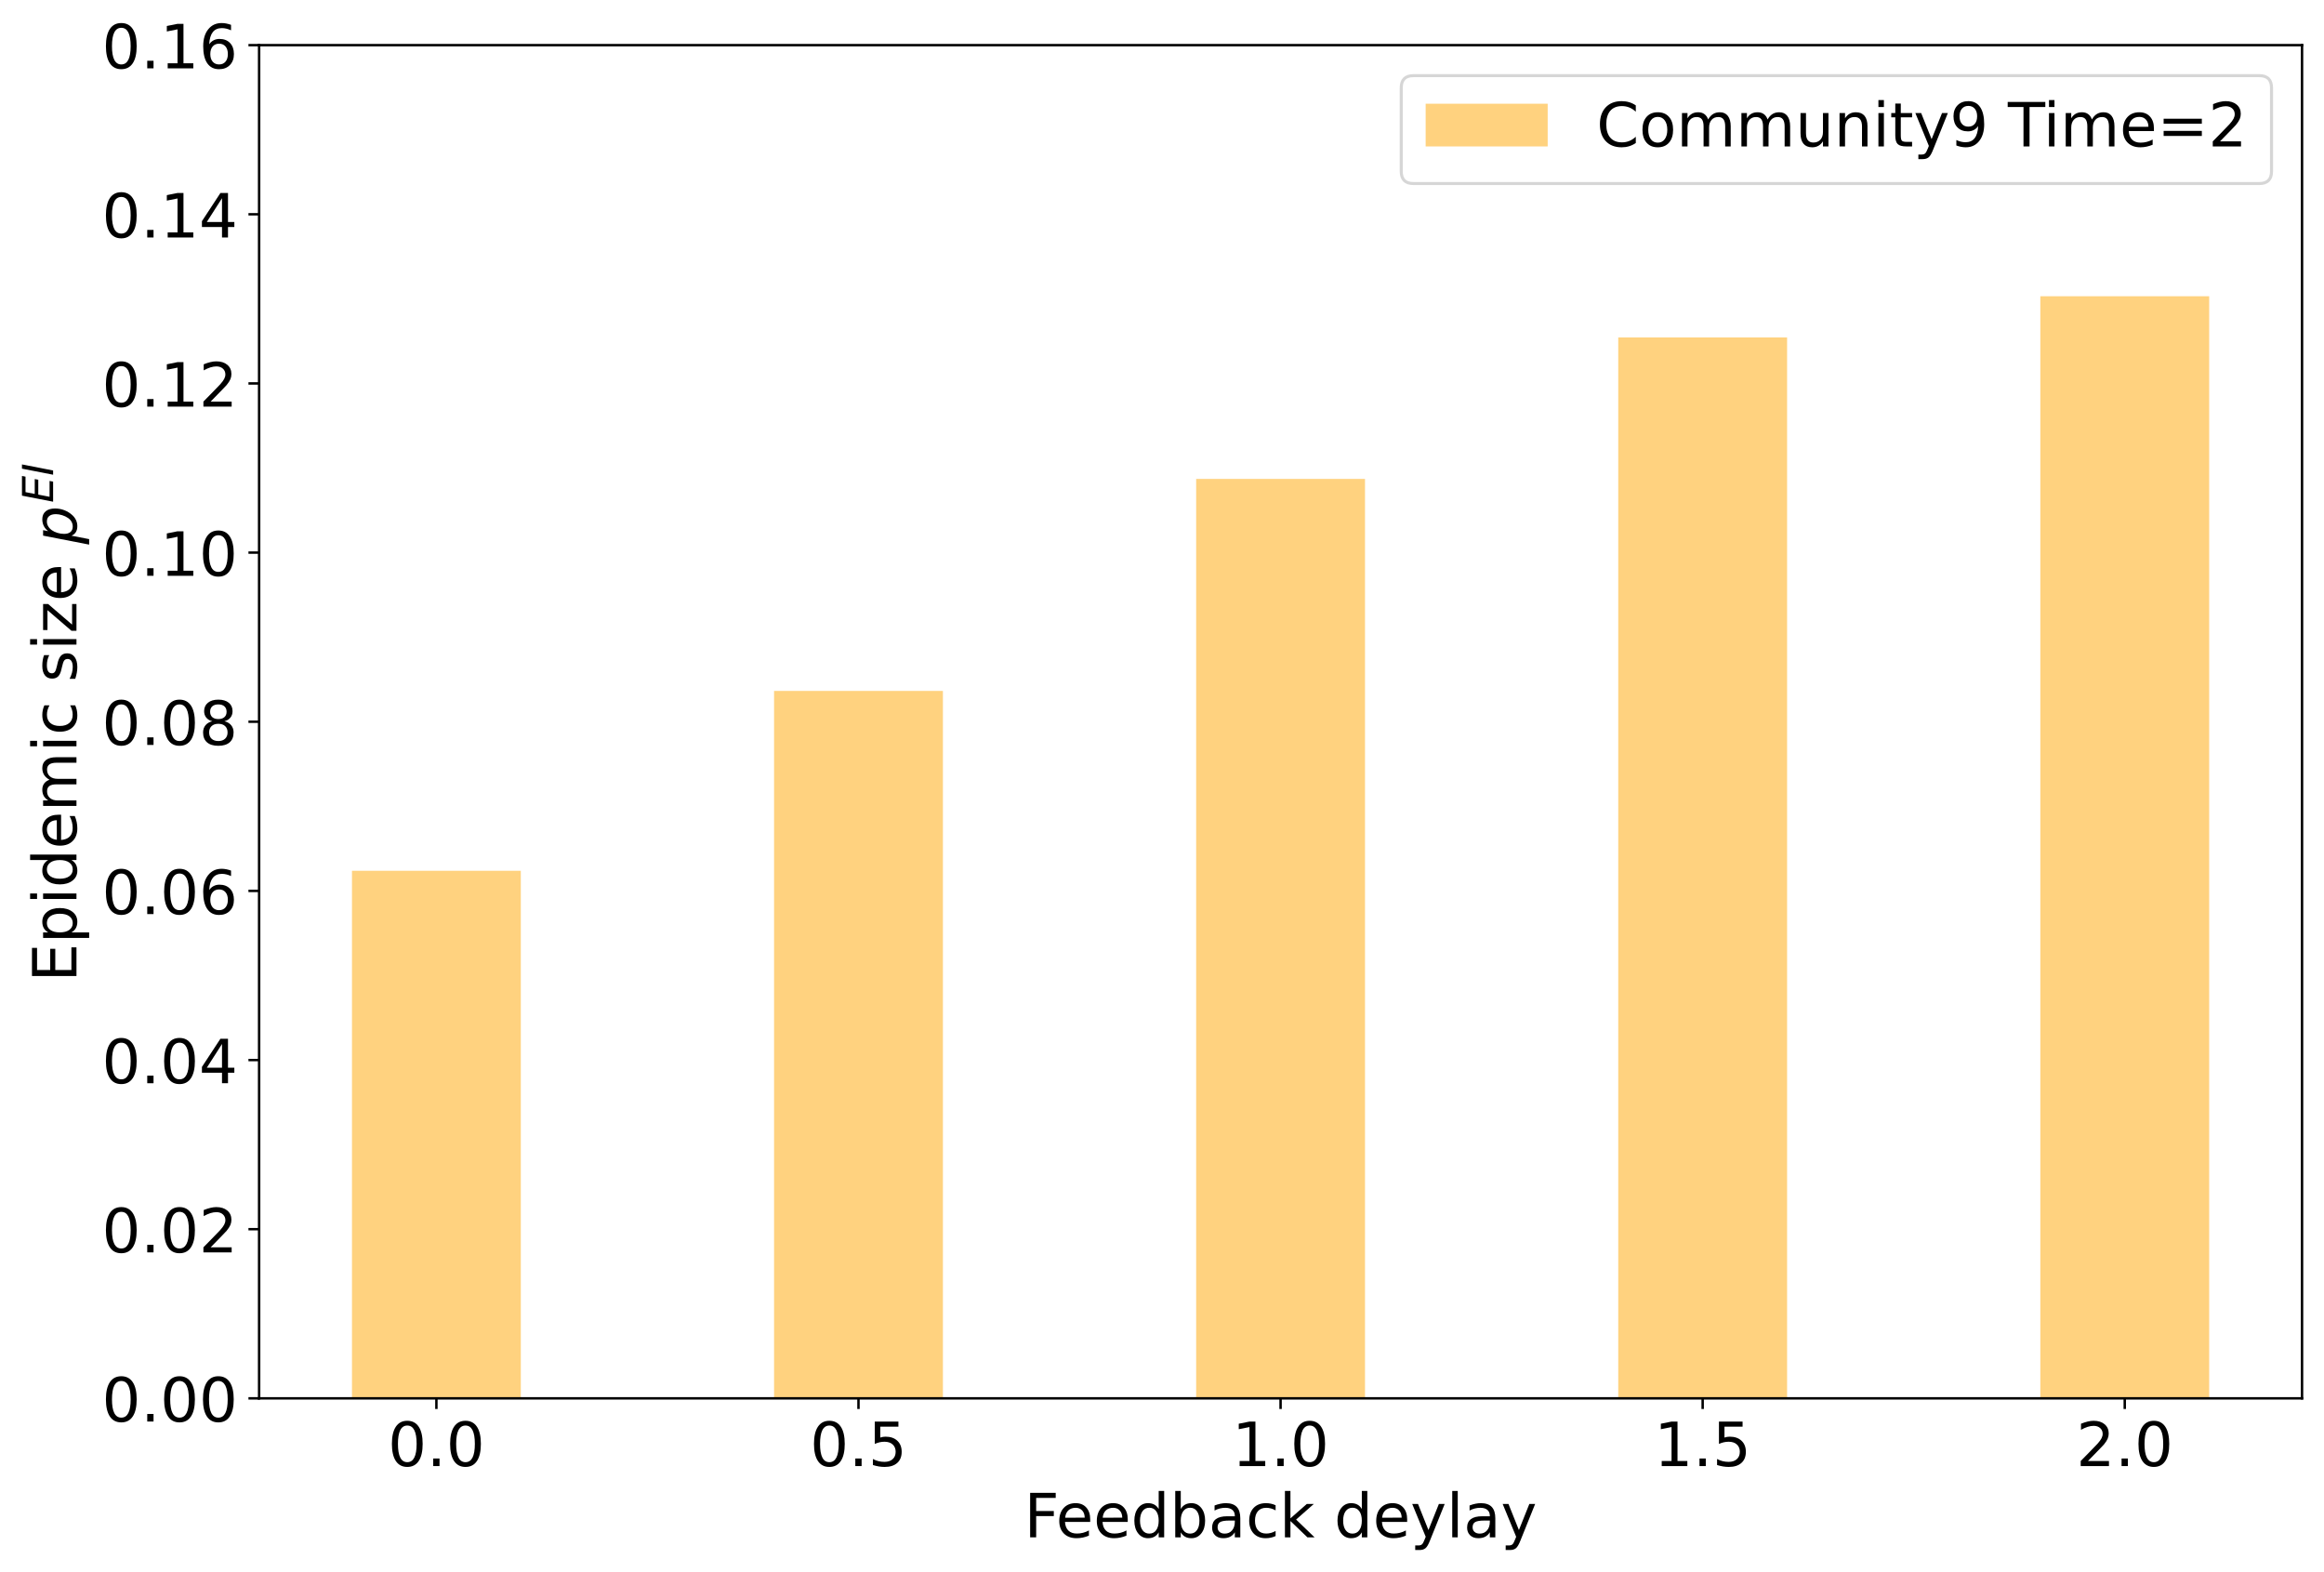
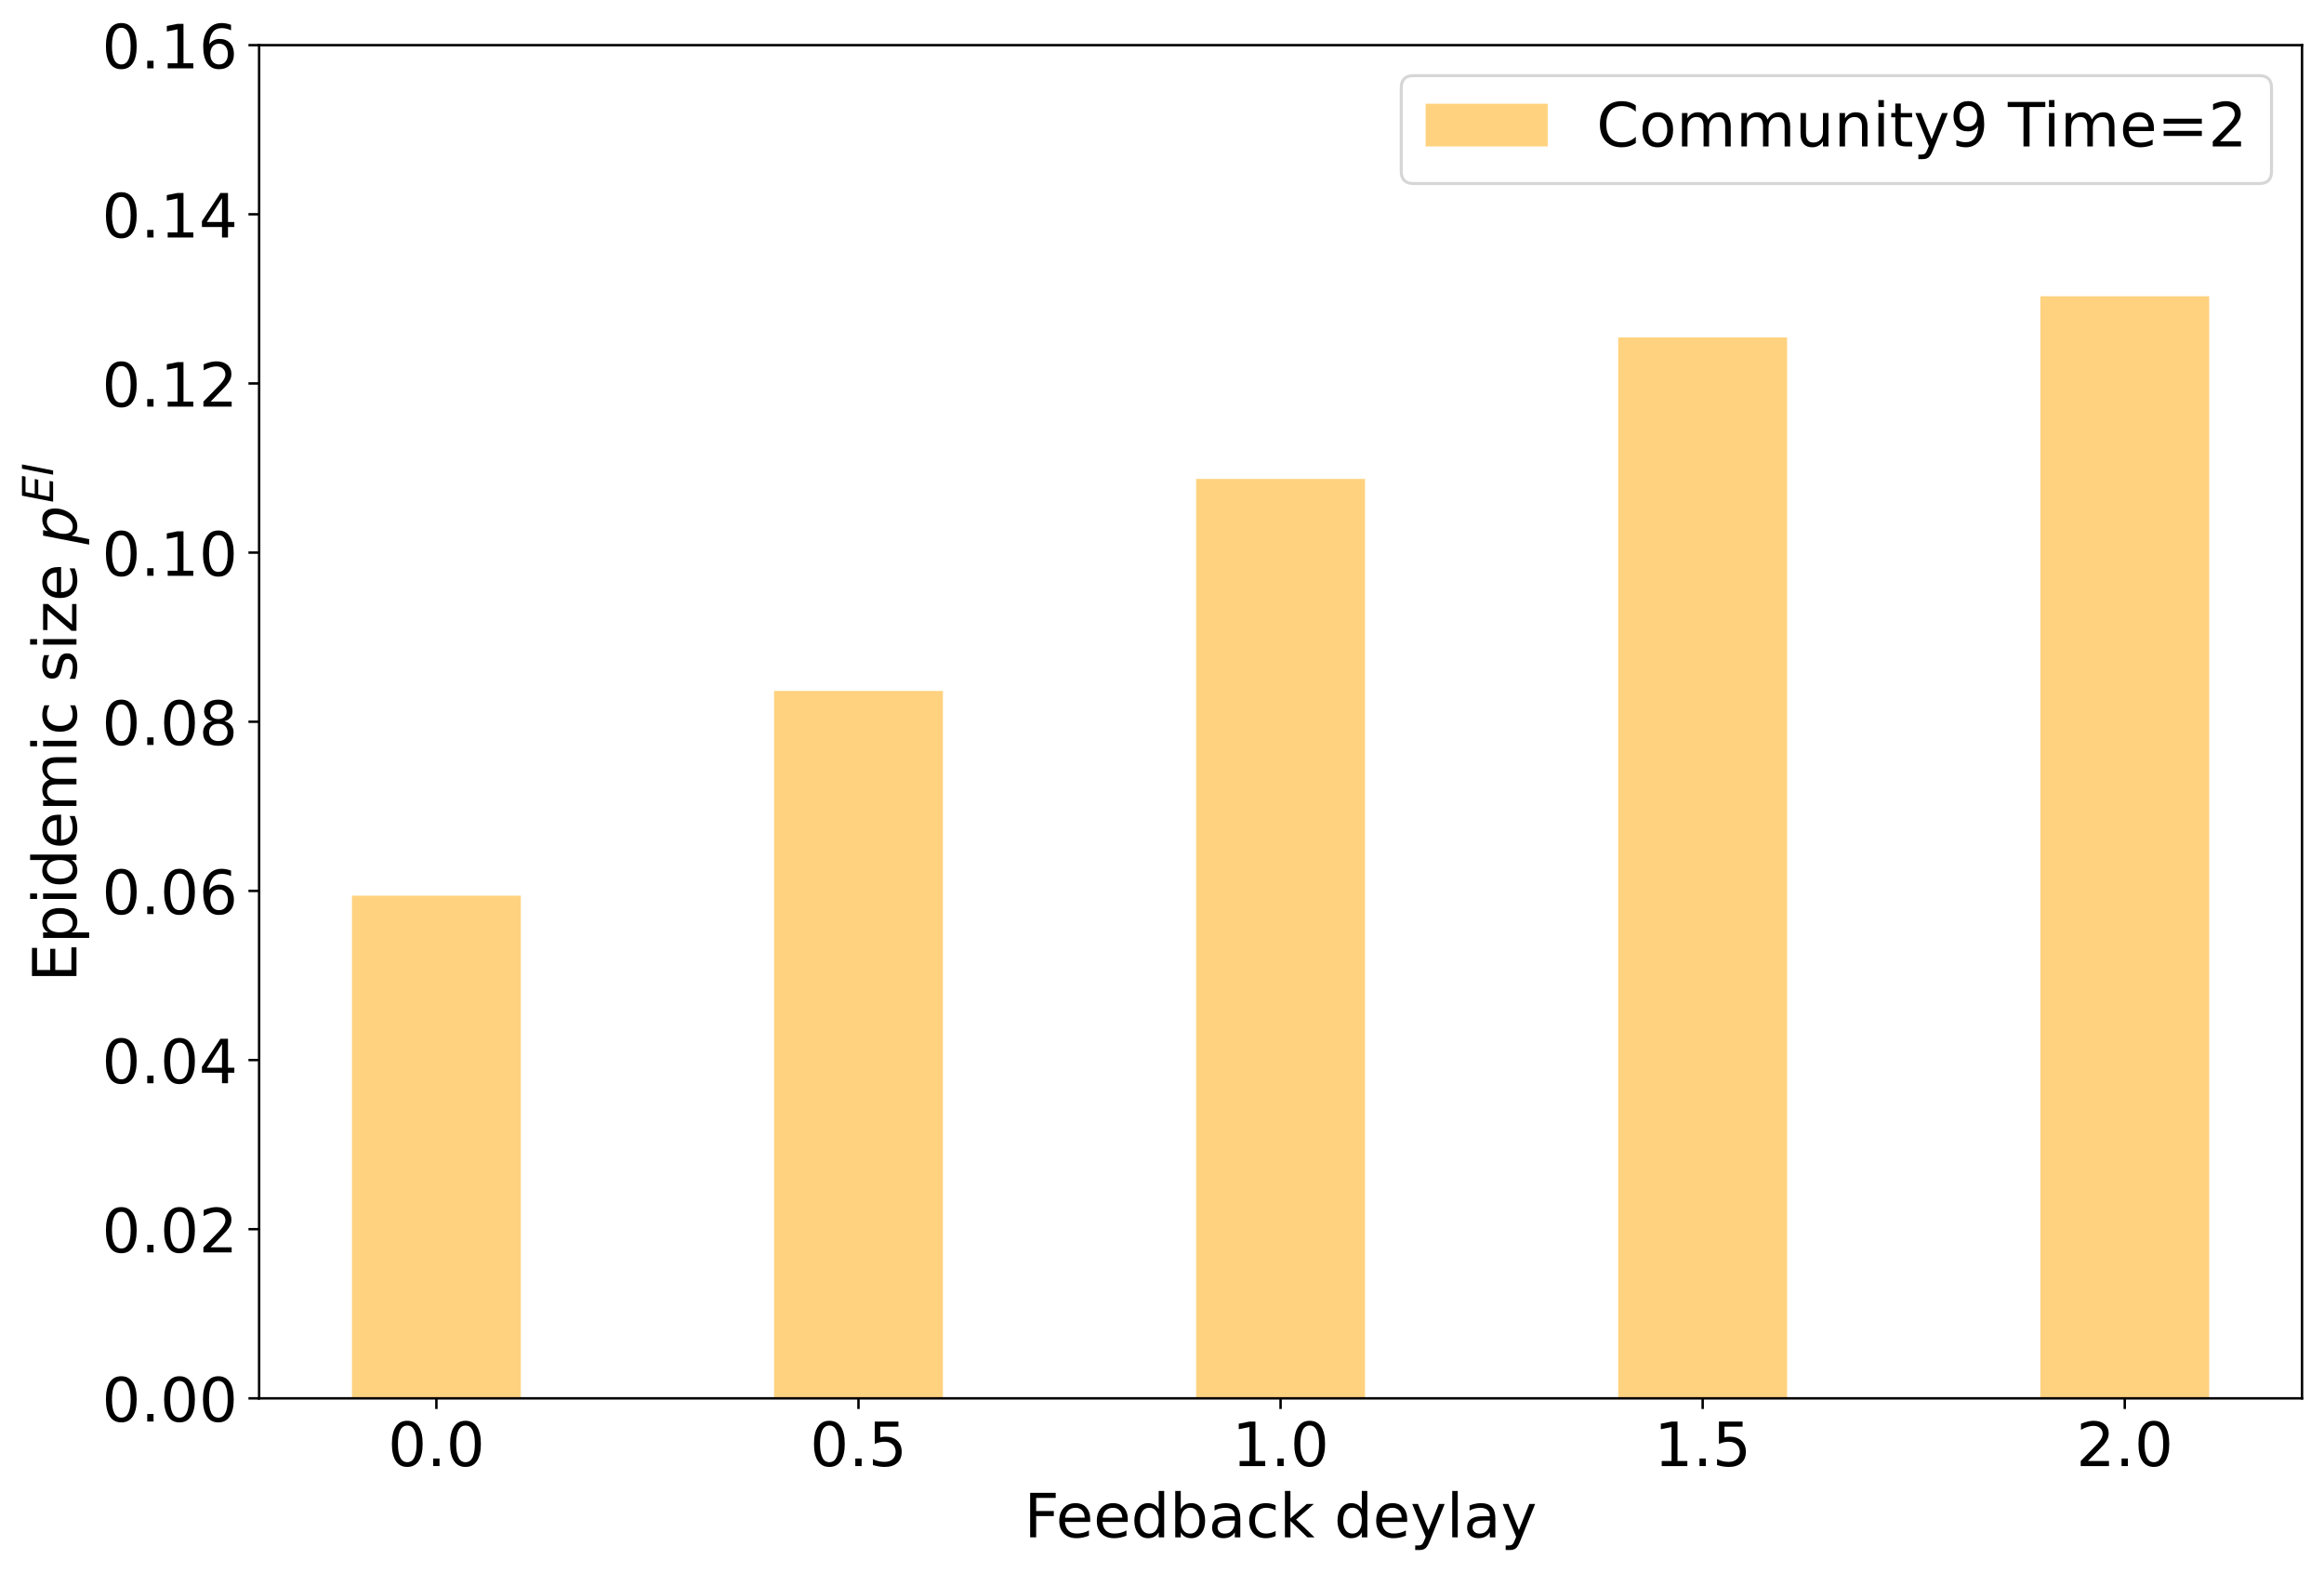
<svg xmlns="http://www.w3.org/2000/svg" xmlns:xlink="http://www.w3.org/1999/xlink" width="761.731pt" height="515.231pt" viewBox="0 0 761.731 515.231" version="1.1">
  <defs>
    <style type="text/css">*{stroke-linejoin: round; stroke-linecap: butt}</style>
  </defs>
  <g id="figure_1">
    <g id="patch_1">
      <path d="M 0 515.231  L 761.731 515.231  L 761.731 0  L 0 0  z " style="fill: #ffffff" />
    </g>
    <g id="axes_1">
      <g id="patch_2">
        <path d="M 84.931 458.318  L 754.531 458.318  L 754.531 14.798  L 84.931 14.798  z " style="fill: #ffffff" />
      </g>
      <g id="patch_3">
-         <path d="M 115.368 458.318  L 170.706 458.318  L 170.706 285.406  L 115.368 285.406  z " clip-path="url(#p87da599be5)" style="fill: #ffa500; opacity: 0.5" />
+         <path d="M 115.368 458.318  L 170.706 458.318  L 170.706 293.565  L 115.368 293.565  z " clip-path="url(#p4a10b57717)" style="fill: #ffa500; opacity: 0.5" />
      </g>
      <g id="patch_4">
-         <path d="M 253.715 458.318  L 309.054 458.318  L 309.054 226.454  L 253.715 226.454  z " clip-path="url(#p87da599be5)" style="fill: #ffa500; opacity: 0.5" />
+         <path d="M 253.715 458.318  L 309.054 458.318  L 309.054 226.454  L 253.715 226.454  z " clip-path="url(#p4a10b57717)" style="fill: #ffa500; opacity: 0.5" />
      </g>
      <g id="patch_5">
-         <path d="M 392.062 458.318  L 447.401 458.318  L 447.401 156.965  L 392.062 156.965  z " clip-path="url(#p87da599be5)" style="fill: #ffa500; opacity: 0.5" />
+         <path d="M 392.062 458.318  L 447.401 458.318  L 447.401 156.965  L 392.062 156.965  z " clip-path="url(#p4a10b57717)" style="fill: #ffa500; opacity: 0.5" />
      </g>
      <g id="patch_6">
-         <path d="M 530.409 458.318  L 585.748 458.318  L 585.748 110.603  L 530.409 110.603  z " clip-path="url(#p87da599be5)" style="fill: #ffa500; opacity: 0.5" />
+         <path d="M 530.409 458.318  L 585.748 458.318  L 585.748 110.603  L 530.409 110.603  z " clip-path="url(#p4a10b57717)" style="fill: #ffa500; opacity: 0.5" />
      </g>
      <g id="patch_7">
-         <path d="M 668.756 458.318  L 724.095 458.318  L 724.095 97.094  L 668.756 97.094  z " clip-path="url(#p87da599be5)" style="fill: #ffa500; opacity: 0.5" />
+         <path d="M 668.756 458.318  L 724.095 458.318  L 724.095 97.094  L 668.756 97.094  z " clip-path="url(#p4a10b57717)" style="fill: #ffa500; opacity: 0.5" />
      </g>
      <g id="matplotlib.axis_1">
        <g id="xtick_1">
          <g id="line2d_1">
            <defs>
-               <path id="m7faba4e211" d="M 0 0  L 0 3.5  " style="stroke: #000000; stroke-width: 0.8" />
-             </defs>
-             <g>
-               <use xlink:href="#m7faba4e211" x="143.037" y="458.318" style="stroke: #000000; stroke-width: 0.8" />
+               <path id="md5c09c2d0a" d="M 0 0  L 0 3.5  " style="stroke: #000000; stroke-width: 0.8" />
+             </defs>
+             <g>
+               <use xlink:href="#md5c09c2d0a" x="143.037" y="458.318" style="stroke: #000000; stroke-width: 0.8" />
            </g>
          </g>
          <g id="text_1">
            <g transform="translate(127.1339 480.5153) scale(0.2 -0.2)">
              <defs>
                <path id="DejaVuSans-30" d="M 2034 4250  Q 1547 4250 1301 3770  Q 1056 3291 1056 2328  Q 1056 1369 1301 889  Q 1547 409 2034 409  Q 2525 409 2770 889  Q 3016 1369 3016 2328  Q 3016 3291 2770 3770  Q 2525 4250 2034 4250  z M 2034 4750  Q 2819 4750 3233 4129  Q 3647 3509 3647 2328  Q 3647 1150 3233 529  Q 2819 -91 2034 -91  Q 1250 -91 836 529  Q 422 1150 422 2328  Q 422 3509 836 4129  Q 1250 4750 2034 4750  z " transform="scale(0.015625)" />
                <path id="DejaVuSans-2e" d="M 684 794  L 1344 794  L 1344 0  L 684 0  L 684 794  z " transform="scale(0.015625)" />
              </defs>
              <use xlink:href="#DejaVuSans-30" />
              <use xlink:href="#DejaVuSans-2e" transform="translate(63.62305 0)" />
              <use xlink:href="#DejaVuSans-30" transform="translate(95.41016 0)" />
            </g>
          </g>
        </g>
        <g id="xtick_2">
          <g id="line2d_2">
            <g>
-               <use xlink:href="#m7faba4e211" x="281.384" y="458.318" style="stroke: #000000; stroke-width: 0.8" />
+               <use xlink:href="#md5c09c2d0a" x="281.384" y="458.318" style="stroke: #000000; stroke-width: 0.8" />
            </g>
          </g>
          <g id="text_2">
            <g transform="translate(265.481 480.5153) scale(0.2 -0.2)">
              <defs>
                <path id="DejaVuSans-35" d="M 691 4666  L 3169 4666  L 3169 4134  L 1269 4134  L 1269 2991  Q 1406 3038 1543 3061  Q 1681 3084 1819 3084  Q 2600 3084 3056 2656  Q 3513 2228 3513 1497  Q 3513 744 3044 326  Q 2575 -91 1722 -91  Q 1428 -91 1123 -41  Q 819 9 494 109  L 494 744  Q 775 591 1075 516  Q 1375 441 1709 441  Q 2250 441 2565 725  Q 2881 1009 2881 1497  Q 2881 1984 2565 2268  Q 2250 2553 1709 2553  Q 1456 2553 1204 2497  Q 953 2441 691 2322  L 691 4666  z " transform="scale(0.015625)" />
              </defs>
              <use xlink:href="#DejaVuSans-30" />
              <use xlink:href="#DejaVuSans-2e" transform="translate(63.62305 0)" />
              <use xlink:href="#DejaVuSans-35" transform="translate(95.41016 0)" />
            </g>
          </g>
        </g>
        <g id="xtick_3">
          <g id="line2d_3">
            <g>
-               <use xlink:href="#m7faba4e211" x="419.731" y="458.318" style="stroke: #000000; stroke-width: 0.8" />
+               <use xlink:href="#md5c09c2d0a" x="419.731" y="458.318" style="stroke: #000000; stroke-width: 0.8" />
            </g>
          </g>
          <g id="text_3">
            <g transform="translate(403.8281 480.5153) scale(0.2 -0.2)">
              <defs>
                <path id="DejaVuSans-31" d="M 794 531  L 1825 531  L 1825 4091  L 703 3866  L 703 4441  L 1819 4666  L 2450 4666  L 2450 531  L 3481 531  L 3481 0  L 794 0  L 794 531  z " transform="scale(0.015625)" />
              </defs>
              <use xlink:href="#DejaVuSans-31" />
              <use xlink:href="#DejaVuSans-2e" transform="translate(63.62305 0)" />
              <use xlink:href="#DejaVuSans-30" transform="translate(95.41016 0)" />
            </g>
          </g>
        </g>
        <g id="xtick_4">
          <g id="line2d_4">
            <g>
-               <use xlink:href="#m7faba4e211" x="558.078" y="458.318" style="stroke: #000000; stroke-width: 0.8" />
+               <use xlink:href="#md5c09c2d0a" x="558.078" y="458.318" style="stroke: #000000; stroke-width: 0.8" />
            </g>
          </g>
          <g id="text_4">
            <g transform="translate(542.1752 480.5153) scale(0.2 -0.2)">
              <use xlink:href="#DejaVuSans-31" />
              <use xlink:href="#DejaVuSans-2e" transform="translate(63.62305 0)" />
              <use xlink:href="#DejaVuSans-35" transform="translate(95.41016 0)" />
            </g>
          </g>
        </g>
        <g id="xtick_5">
          <g id="line2d_5">
            <g>
-               <use xlink:href="#m7faba4e211" x="696.425" y="458.318" style="stroke: #000000; stroke-width: 0.8" />
+               <use xlink:href="#md5c09c2d0a" x="696.425" y="458.318" style="stroke: #000000; stroke-width: 0.8" />
            </g>
          </g>
          <g id="text_5">
            <g transform="translate(680.5223 480.5153) scale(0.2 -0.2)">
              <defs>
                <path id="DejaVuSans-32" d="M 1228 531  L 3431 531  L 3431 0  L 469 0  L 469 531  Q 828 903 1448 1529  Q 2069 2156 2228 2338  Q 2531 2678 2651 2914  Q 2772 3150 2772 3378  Q 2772 3750 2511 3984  Q 2250 4219 1831 4219  Q 1534 4219 1204 4116  Q 875 4013 500 3803  L 500 4441  Q 881 4594 1212 4672  Q 1544 4750 1819 4750  Q 2544 4750 2975 4387  Q 3406 4025 3406 3419  Q 3406 3131 3298 2873  Q 3191 2616 2906 2266  Q 2828 2175 2409 1742  Q 1991 1309 1228 531  z " transform="scale(0.015625)" />
              </defs>
              <use xlink:href="#DejaVuSans-32" />
              <use xlink:href="#DejaVuSans-2e" transform="translate(63.62305 0)" />
              <use xlink:href="#DejaVuSans-30" transform="translate(95.41016 0)" />
            </g>
          </g>
        </g>
        <g id="text_6">
          <g transform="translate(335.6859 503.8716) scale(0.2 -0.2)">
            <defs>
              <path id="DejaVuSans-46" d="M 628 4666  L 3309 4666  L 3309 4134  L 1259 4134  L 1259 2759  L 3109 2759  L 3109 2228  L 1259 2228  L 1259 0  L 628 0  L 628 4666  z " transform="scale(0.015625)" />
              <path id="DejaVuSans-65" d="M 3597 1894  L 3597 1613  L 953 1613  Q 991 1019 1311 708  Q 1631 397 2203 397  Q 2534 397 2845 478  Q 3156 559 3463 722  L 3463 178  Q 3153 47 2828 -22  Q 2503 -91 2169 -91  Q 1331 -91 842 396  Q 353 884 353 1716  Q 353 2575 817 3079  Q 1281 3584 2069 3584  Q 2775 3584 3186 3129  Q 3597 2675 3597 1894  z M 3022 2063  Q 3016 2534 2758 2815  Q 2500 3097 2075 3097  Q 1594 3097 1305 2825  Q 1016 2553 972 2059  L 3022 2063  z " transform="scale(0.015625)" />
              <path id="DejaVuSans-64" d="M 2906 2969  L 2906 4863  L 3481 4863  L 3481 0  L 2906 0  L 2906 525  Q 2725 213 2448 61  Q 2172 -91 1784 -91  Q 1150 -91 751 415  Q 353 922 353 1747  Q 353 2572 751 3078  Q 1150 3584 1784 3584  Q 2172 3584 2448 3432  Q 2725 3281 2906 2969  z M 947 1747  Q 947 1113 1208 752  Q 1469 391 1925 391  Q 2381 391 2643 752  Q 2906 1113 2906 1747  Q 2906 2381 2643 2742  Q 2381 3103 1925 3103  Q 1469 3103 1208 2742  Q 947 2381 947 1747  z " transform="scale(0.015625)" />
              <path id="DejaVuSans-62" d="M 3116 1747  Q 3116 2381 2855 2742  Q 2594 3103 2138 3103  Q 1681 3103 1420 2742  Q 1159 2381 1159 1747  Q 1159 1113 1420 752  Q 1681 391 2138 391  Q 2594 391 2855 752  Q 3116 1113 3116 1747  z M 1159 2969  Q 1341 3281 1617 3432  Q 1894 3584 2278 3584  Q 2916 3584 3314 3078  Q 3713 2572 3713 1747  Q 3713 922 3314 415  Q 2916 -91 2278 -91  Q 1894 -91 1617 61  Q 1341 213 1159 525  L 1159 0  L 581 0  L 581 4863  L 1159 4863  L 1159 2969  z " transform="scale(0.015625)" />
              <path id="DejaVuSans-61" d="M 2194 1759  Q 1497 1759 1228 1600  Q 959 1441 959 1056  Q 959 750 1161 570  Q 1363 391 1709 391  Q 2188 391 2477 730  Q 2766 1069 2766 1631  L 2766 1759  L 2194 1759  z M 3341 1997  L 3341 0  L 2766 0  L 2766 531  Q 2569 213 2275 61  Q 1981 -91 1556 -91  Q 1019 -91 701 211  Q 384 513 384 1019  Q 384 1609 779 1909  Q 1175 2209 1959 2209  L 2766 2209  L 2766 2266  Q 2766 2663 2505 2880  Q 2244 3097 1772 3097  Q 1472 3097 1187 3025  Q 903 2953 641 2809  L 641 3341  Q 956 3463 1253 3523  Q 1550 3584 1831 3584  Q 2591 3584 2966 3190  Q 3341 2797 3341 1997  z " transform="scale(0.015625)" />
              <path id="DejaVuSans-63" d="M 3122 3366  L 3122 2828  Q 2878 2963 2633 3030  Q 2388 3097 2138 3097  Q 1578 3097 1268 2742  Q 959 2388 959 1747  Q 959 1106 1268 751  Q 1578 397 2138 397  Q 2388 397 2633 464  Q 2878 531 3122 666  L 3122 134  Q 2881 22 2623 -34  Q 2366 -91 2075 -91  Q 1284 -91 818 406  Q 353 903 353 1747  Q 353 2603 823 3093  Q 1294 3584 2113 3584  Q 2378 3584 2631 3529  Q 2884 3475 3122 3366  z " transform="scale(0.015625)" />
              <path id="DejaVuSans-6b" d="M 581 4863  L 1159 4863  L 1159 1991  L 2875 3500  L 3609 3500  L 1753 1863  L 3688 0  L 2938 0  L 1159 1709  L 1159 0  L 581 0  L 581 4863  z " transform="scale(0.015625)" />
              <path id="DejaVuSans-20" transform="scale(0.015625)" />
              <path id="DejaVuSans-79" d="M 2059 -325  Q 1816 -950 1584 -1140  Q 1353 -1331 966 -1331  L 506 -1331  L 506 -850  L 844 -850  Q 1081 -850 1212 -737  Q 1344 -625 1503 -206  L 1606 56  L 191 3500  L 800 3500  L 1894 763  L 2988 3500  L 3597 3500  L 2059 -325  z " transform="scale(0.015625)" />
              <path id="DejaVuSans-6c" d="M 603 4863  L 1178 4863  L 1178 0  L 603 0  L 603 4863  z " transform="scale(0.015625)" />
            </defs>
            <use xlink:href="#DejaVuSans-46" />
            <use xlink:href="#DejaVuSans-65" transform="translate(52.01953 0)" />
            <use xlink:href="#DejaVuSans-65" transform="translate(113.543 0)" />
            <use xlink:href="#DejaVuSans-64" transform="translate(175.0664 0)" />
            <use xlink:href="#DejaVuSans-62" transform="translate(238.543 0)" />
            <use xlink:href="#DejaVuSans-61" transform="translate(302.0195 0)" />
            <use xlink:href="#DejaVuSans-63" transform="translate(363.2988 0)" />
            <use xlink:href="#DejaVuSans-6b" transform="translate(418.2793 0)" />
            <use xlink:href="#DejaVuSans-20" transform="translate(476.1895 0)" />
            <use xlink:href="#DejaVuSans-64" transform="translate(507.9766 0)" />
            <use xlink:href="#DejaVuSans-65" transform="translate(571.4531 0)" />
            <use xlink:href="#DejaVuSans-79" transform="translate(632.9766 0)" />
            <use xlink:href="#DejaVuSans-6c" transform="translate(692.1562 0)" />
            <use xlink:href="#DejaVuSans-61" transform="translate(719.9395 0)" />
            <use xlink:href="#DejaVuSans-79" transform="translate(781.2188 0)" />
          </g>
        </g>
      </g>
      <g id="matplotlib.axis_2">
        <g id="ytick_1">
          <g id="line2d_6">
            <defs>
-               <path id="m0b640b0f83" d="M 0 0  L -3.5 0  " style="stroke: #000000; stroke-width: 0.8" />
-             </defs>
-             <g>
-               <use xlink:href="#m0b640b0f83" x="84.931" y="458.318" style="stroke: #000000; stroke-width: 0.8" />
+               <path id="m8feb9deb60" d="M 0 0  L -3.5 0  " style="stroke: #000000; stroke-width: 0.8" />
+             </defs>
+             <g>
+               <use xlink:href="#m8feb9deb60" x="84.931" y="458.318" style="stroke: #000000; stroke-width: 0.8" />
            </g>
          </g>
          <g id="text_7">
            <g transform="translate(33.4 465.9169) scale(0.2 -0.2)">
              <use xlink:href="#DejaVuSans-30" />
              <use xlink:href="#DejaVuSans-2e" transform="translate(63.62305 0)" />
              <use xlink:href="#DejaVuSans-30" transform="translate(95.41016 0)" />
              <use xlink:href="#DejaVuSans-30" transform="translate(159.0332 0)" />
            </g>
          </g>
        </g>
        <g id="ytick_2">
          <g id="line2d_7">
            <g>
-               <use xlink:href="#m0b640b0f83" x="84.931" y="402.878" style="stroke: #000000; stroke-width: 0.8" />
+               <use xlink:href="#m8feb9deb60" x="84.931" y="402.878" style="stroke: #000000; stroke-width: 0.8" />
            </g>
          </g>
          <g id="text_8">
            <g transform="translate(33.4 410.4769) scale(0.2 -0.2)">
              <use xlink:href="#DejaVuSans-30" />
              <use xlink:href="#DejaVuSans-2e" transform="translate(63.62305 0)" />
              <use xlink:href="#DejaVuSans-30" transform="translate(95.41016 0)" />
              <use xlink:href="#DejaVuSans-32" transform="translate(159.0332 0)" />
            </g>
          </g>
        </g>
        <g id="ytick_3">
          <g id="line2d_8">
            <g>
-               <use xlink:href="#m0b640b0f83" x="84.931" y="347.438" style="stroke: #000000; stroke-width: 0.8" />
+               <use xlink:href="#m8feb9deb60" x="84.931" y="347.438" style="stroke: #000000; stroke-width: 0.8" />
            </g>
          </g>
          <g id="text_9">
            <g transform="translate(33.4 355.0369) scale(0.2 -0.2)">
              <defs>
                <path id="DejaVuSans-34" d="M 2419 4116  L 825 1625  L 2419 1625  L 2419 4116  z M 2253 4666  L 3047 4666  L 3047 1625  L 3713 1625  L 3713 1100  L 3047 1100  L 3047 0  L 2419 0  L 2419 1100  L 313 1100  L 313 1709  L 2253 4666  z " transform="scale(0.015625)" />
              </defs>
              <use xlink:href="#DejaVuSans-30" />
              <use xlink:href="#DejaVuSans-2e" transform="translate(63.62305 0)" />
              <use xlink:href="#DejaVuSans-30" transform="translate(95.41016 0)" />
              <use xlink:href="#DejaVuSans-34" transform="translate(159.0332 0)" />
            </g>
          </g>
        </g>
        <g id="ytick_4">
          <g id="line2d_9">
            <g>
-               <use xlink:href="#m0b640b0f83" x="84.931" y="291.998" style="stroke: #000000; stroke-width: 0.8" />
+               <use xlink:href="#m8feb9deb60" x="84.931" y="291.998" style="stroke: #000000; stroke-width: 0.8" />
            </g>
          </g>
          <g id="text_10">
            <g transform="translate(33.4 299.5969) scale(0.2 -0.2)">
              <defs>
                <path id="DejaVuSans-36" d="M 2113 2584  Q 1688 2584 1439 2293  Q 1191 2003 1191 1497  Q 1191 994 1439 701  Q 1688 409 2113 409  Q 2538 409 2786 701  Q 3034 994 3034 1497  Q 3034 2003 2786 2293  Q 2538 2584 2113 2584  z M 3366 4563  L 3366 3988  Q 3128 4100 2886 4159  Q 2644 4219 2406 4219  Q 1781 4219 1451 3797  Q 1122 3375 1075 2522  Q 1259 2794 1537 2939  Q 1816 3084 2150 3084  Q 2853 3084 3261 2657  Q 3669 2231 3669 1497  Q 3669 778 3244 343  Q 2819 -91 2113 -91  Q 1303 -91 875 529  Q 447 1150 447 2328  Q 447 3434 972 4092  Q 1497 4750 2381 4750  Q 2619 4750 2861 4703  Q 3103 4656 3366 4563  z " transform="scale(0.015625)" />
              </defs>
              <use xlink:href="#DejaVuSans-30" />
              <use xlink:href="#DejaVuSans-2e" transform="translate(63.62305 0)" />
              <use xlink:href="#DejaVuSans-30" transform="translate(95.41016 0)" />
              <use xlink:href="#DejaVuSans-36" transform="translate(159.0332 0)" />
            </g>
          </g>
        </g>
        <g id="ytick_5">
          <g id="line2d_10">
            <g>
-               <use xlink:href="#m0b640b0f83" x="84.931" y="236.558" style="stroke: #000000; stroke-width: 0.8" />
+               <use xlink:href="#m8feb9deb60" x="84.931" y="236.558" style="stroke: #000000; stroke-width: 0.8" />
            </g>
          </g>
          <g id="text_11">
            <g transform="translate(33.4 244.1569) scale(0.2 -0.2)">
              <defs>
                <path id="DejaVuSans-38" d="M 2034 2216  Q 1584 2216 1326 1975  Q 1069 1734 1069 1313  Q 1069 891 1326 650  Q 1584 409 2034 409  Q 2484 409 2743 651  Q 3003 894 3003 1313  Q 3003 1734 2745 1975  Q 2488 2216 2034 2216  z M 1403 2484  Q 997 2584 770 2862  Q 544 3141 544 3541  Q 544 4100 942 4425  Q 1341 4750 2034 4750  Q 2731 4750 3128 4425  Q 3525 4100 3525 3541  Q 3525 3141 3298 2862  Q 3072 2584 2669 2484  Q 3125 2378 3379 2068  Q 3634 1759 3634 1313  Q 3634 634 3220 271  Q 2806 -91 2034 -91  Q 1263 -91 848 271  Q 434 634 434 1313  Q 434 1759 690 2068  Q 947 2378 1403 2484  z M 1172 3481  Q 1172 3119 1398 2916  Q 1625 2713 2034 2713  Q 2441 2713 2670 2916  Q 2900 3119 2900 3481  Q 2900 3844 2670 4047  Q 2441 4250 2034 4250  Q 1625 4250 1398 4047  Q 1172 3844 1172 3481  z " transform="scale(0.015625)" />
              </defs>
              <use xlink:href="#DejaVuSans-30" />
              <use xlink:href="#DejaVuSans-2e" transform="translate(63.62305 0)" />
              <use xlink:href="#DejaVuSans-30" transform="translate(95.41016 0)" />
              <use xlink:href="#DejaVuSans-38" transform="translate(159.0332 0)" />
            </g>
          </g>
        </g>
        <g id="ytick_6">
          <g id="line2d_11">
            <g>
-               <use xlink:href="#m0b640b0f83" x="84.931" y="181.118" style="stroke: #000000; stroke-width: 0.8" />
+               <use xlink:href="#m8feb9deb60" x="84.931" y="181.118" style="stroke: #000000; stroke-width: 0.8" />
            </g>
          </g>
          <g id="text_12">
            <g transform="translate(33.4 188.7169) scale(0.2 -0.2)">
              <use xlink:href="#DejaVuSans-30" />
              <use xlink:href="#DejaVuSans-2e" transform="translate(63.62305 0)" />
              <use xlink:href="#DejaVuSans-31" transform="translate(95.41016 0)" />
              <use xlink:href="#DejaVuSans-30" transform="translate(159.0332 0)" />
            </g>
          </g>
        </g>
        <g id="ytick_7">
          <g id="line2d_12">
            <g>
-               <use xlink:href="#m0b640b0f83" x="84.931" y="125.678" style="stroke: #000000; stroke-width: 0.8" />
+               <use xlink:href="#m8feb9deb60" x="84.931" y="125.678" style="stroke: #000000; stroke-width: 0.8" />
            </g>
          </g>
          <g id="text_13">
            <g transform="translate(33.4 133.2769) scale(0.2 -0.2)">
              <use xlink:href="#DejaVuSans-30" />
              <use xlink:href="#DejaVuSans-2e" transform="translate(63.62305 0)" />
              <use xlink:href="#DejaVuSans-31" transform="translate(95.41016 0)" />
              <use xlink:href="#DejaVuSans-32" transform="translate(159.0332 0)" />
            </g>
          </g>
        </g>
        <g id="ytick_8">
          <g id="line2d_13">
            <g>
-               <use xlink:href="#m0b640b0f83" x="84.931" y="70.238" style="stroke: #000000; stroke-width: 0.8" />
+               <use xlink:href="#m8feb9deb60" x="84.931" y="70.238" style="stroke: #000000; stroke-width: 0.8" />
            </g>
          </g>
          <g id="text_14">
            <g transform="translate(33.4 77.83688) scale(0.2 -0.2)">
              <use xlink:href="#DejaVuSans-30" />
              <use xlink:href="#DejaVuSans-2e" transform="translate(63.62305 0)" />
              <use xlink:href="#DejaVuSans-31" transform="translate(95.41016 0)" />
              <use xlink:href="#DejaVuSans-34" transform="translate(159.0332 0)" />
            </g>
          </g>
        </g>
        <g id="ytick_9">
          <g id="line2d_14">
            <g>
-               <use xlink:href="#m0b640b0f83" x="84.931" y="14.798" style="stroke: #000000; stroke-width: 0.8" />
+               <use xlink:href="#m8feb9deb60" x="84.931" y="14.798" style="stroke: #000000; stroke-width: 0.8" />
            </g>
          </g>
          <g id="text_15">
            <g transform="translate(33.4 22.39688) scale(0.2 -0.2)">
              <use xlink:href="#DejaVuSans-30" />
              <use xlink:href="#DejaVuSans-2e" transform="translate(63.62305 0)" />
              <use xlink:href="#DejaVuSans-31" transform="translate(95.41016 0)" />
              <use xlink:href="#DejaVuSans-36" transform="translate(159.0332 0)" />
            </g>
          </g>
        </g>
        <g id="text_16">
          <g transform="translate(25.2 321.8584) rotate(-90) scale(0.2 -0.2)">
            <defs>
              <path id="DejaVuSans-45" d="M 628 4666  L 3578 4666  L 3578 4134  L 1259 4134  L 1259 2753  L 3481 2753  L 3481 2222  L 1259 2222  L 1259 531  L 3634 531  L 3634 0  L 628 0  L 628 4666  z " transform="scale(0.015625)" />
              <path id="DejaVuSans-70" d="M 1159 525  L 1159 -1331  L 581 -1331  L 581 3500  L 1159 3500  L 1159 2969  Q 1341 3281 1617 3432  Q 1894 3584 2278 3584  Q 2916 3584 3314 3078  Q 3713 2572 3713 1747  Q 3713 922 3314 415  Q 2916 -91 2278 -91  Q 1894 -91 1617 61  Q 1341 213 1159 525  z M 3116 1747  Q 3116 2381 2855 2742  Q 2594 3103 2138 3103  Q 1681 3103 1420 2742  Q 1159 2381 1159 1747  Q 1159 1113 1420 752  Q 1681 391 2138 391  Q 2594 391 2855 752  Q 3116 1113 3116 1747  z " transform="scale(0.015625)" />
              <path id="DejaVuSans-69" d="M 603 3500  L 1178 3500  L 1178 0  L 603 0  L 603 3500  z M 603 4863  L 1178 4863  L 1178 4134  L 603 4134  L 603 4863  z " transform="scale(0.015625)" />
              <path id="DejaVuSans-6d" d="M 3328 2828  Q 3544 3216 3844 3400  Q 4144 3584 4550 3584  Q 5097 3584 5394 3201  Q 5691 2819 5691 2113  L 5691 0  L 5113 0  L 5113 2094  Q 5113 2597 4934 2840  Q 4756 3084 4391 3084  Q 3944 3084 3684 2787  Q 3425 2491 3425 1978  L 3425 0  L 2847 0  L 2847 2094  Q 2847 2600 2669 2842  Q 2491 3084 2119 3084  Q 1678 3084 1418 2786  Q 1159 2488 1159 1978  L 1159 0  L 581 0  L 581 3500  L 1159 3500  L 1159 2956  Q 1356 3278 1631 3431  Q 1906 3584 2284 3584  Q 2666 3584 2933 3390  Q 3200 3197 3328 2828  z " transform="scale(0.015625)" />
              <path id="DejaVuSans-73" d="M 2834 3397  L 2834 2853  Q 2591 2978 2328 3040  Q 2066 3103 1784 3103  Q 1356 3103 1142 2972  Q 928 2841 928 2578  Q 928 2378 1081 2264  Q 1234 2150 1697 2047  L 1894 2003  Q 2506 1872 2764 1633  Q 3022 1394 3022 966  Q 3022 478 2636 193  Q 2250 -91 1575 -91  Q 1294 -91 989 -36  Q 684 19 347 128  L 347 722  Q 666 556 975 473  Q 1284 391 1588 391  Q 1994 391 2212 530  Q 2431 669 2431 922  Q 2431 1156 2273 1281  Q 2116 1406 1581 1522  L 1381 1569  Q 847 1681 609 1914  Q 372 2147 372 2553  Q 372 3047 722 3315  Q 1072 3584 1716 3584  Q 2034 3584 2315 3537  Q 2597 3491 2834 3397  z " transform="scale(0.015625)" />
              <path id="DejaVuSans-7a" d="M 353 3500  L 3084 3500  L 3084 2975  L 922 459  L 3084 459  L 3084 0  L 275 0  L 275 525  L 2438 3041  L 353 3041  L 353 3500  z " transform="scale(0.015625)" />
              <path id="DejaVuSans-Oblique-70" d="M 3175 2156  Q 3175 2616 2975 2859  Q 2775 3103 2400 3103  Q 2144 3103 1911 2972  Q 1678 2841 1497 2591  Q 1319 2344 1212 1994  Q 1106 1644 1106 1300  Q 1106 863 1306 627  Q 1506 391 1875 391  Q 2147 391 2380 519  Q 2613 647 2778 891  Q 2956 1147 3065 1494  Q 3175 1841 3175 2156  z M 1394 2969  Q 1625 3272 1939 3428  Q 2253 3584 2638 3584  Q 3175 3584 3472 3232  Q 3769 2881 3769 2247  Q 3769 1728 3584 1258  Q 3400 788 3053 416  Q 2822 169 2531 39  Q 2241 -91 1919 -91  Q 1547 -91 1294 64  Q 1041 219 916 525  L 556 -1331  L -19 -1331  L 922 3500  L 1497 3500  L 1394 2969  z " transform="scale(0.015625)" />
              <path id="DejaVuSans-Oblique-45" d="M 1081 4666  L 4031 4666  L 3928 4134  L 1606 4134  L 1338 2753  L 3566 2753  L 3463 2222  L 1234 2222  L 909 531  L 3284 531  L 3181 0  L 172 0  L 1081 4666  z " transform="scale(0.015625)" />
              <path id="DejaVuSans-Oblique-49" d="M 1081 4666  L 1716 4666  L 806 0  L 172 0  L 1081 4666  z " transform="scale(0.015625)" />
            </defs>
            <use xlink:href="#DejaVuSans-45" transform="translate(0 0.684375)" />
            <use xlink:href="#DejaVuSans-70" transform="translate(63.18359 0.684375)" />
            <use xlink:href="#DejaVuSans-69" transform="translate(126.6602 0.684375)" />
            <use xlink:href="#DejaVuSans-64" transform="translate(154.4434 0.684375)" />
            <use xlink:href="#DejaVuSans-65" transform="translate(217.9199 0.684375)" />
            <use xlink:href="#DejaVuSans-6d" transform="translate(279.4434 0.684375)" />
            <use xlink:href="#DejaVuSans-69" transform="translate(376.8555 0.684375)" />
            <use xlink:href="#DejaVuSans-63" transform="translate(404.6387 0.684375)" />
            <use xlink:href="#DejaVuSans-20" transform="translate(459.6191 0.684375)" />
            <use xlink:href="#DejaVuSans-73" transform="translate(491.4062 0.684375)" />
            <use xlink:href="#DejaVuSans-69" transform="translate(543.5059 0.684375)" />
            <use xlink:href="#DejaVuSans-7a" transform="translate(571.2891 0.684375)" />
            <use xlink:href="#DejaVuSans-65" transform="translate(623.7793 0.684375)" />
            <use xlink:href="#DejaVuSans-20" transform="translate(685.3027 0.684375)" />
            <use xlink:href="#DejaVuSans-Oblique-70" transform="translate(717.0898 0.684375)" />
            <use xlink:href="#DejaVuSans-Oblique-45" transform="translate(785.2163 38.96563) scale(0.7)" />
            <use xlink:href="#DejaVuSans-Oblique-49" transform="translate(829.4448 38.96563) scale(0.7)" />
          </g>
        </g>
      </g>
      <g id="patch_8">
        <path d="M 84.931 458.318  L 84.931 14.798  " style="fill: none; stroke: #000000; stroke-width: 0.8; stroke-linejoin: miter; stroke-linecap: square" />
      </g>
      <g id="patch_9">
        <path d="M 754.531 458.318  L 754.531 14.798  " style="fill: none; stroke: #000000; stroke-width: 0.8; stroke-linejoin: miter; stroke-linecap: square" />
      </g>
      <g id="patch_10">
        <path d="M 84.931 458.318  L 754.531 458.318  " style="fill: none; stroke: #000000; stroke-width: 0.8; stroke-linejoin: miter; stroke-linecap: square" />
      </g>
      <g id="patch_11">
        <path d="M 84.931 14.798  L 754.531 14.798  " style="fill: none; stroke: #000000; stroke-width: 0.8; stroke-linejoin: miter; stroke-linecap: square" />
      </g>
      <g id="legend_1">
        <g id="patch_12">
          <path d="M 463.281 60.155  L 740.531 60.155  Q 744.531 60.155 744.531 56.155  L 744.531 28.798  Q 744.531 24.798 740.531 24.798  L 463.281 24.798  Q 459.281 24.798 459.281 28.798  L 459.281 56.155  Q 459.281 60.155 463.281 60.155  z " style="fill: #ffffff; opacity: 0.8; stroke: #cccccc; stroke-linejoin: miter" />
        </g>
        <g id="patch_13">
          <path d="M 467.281 47.995  L 507.281 47.995  L 507.281 33.995  L 467.281 33.995  z " style="fill: #ffa500; opacity: 0.5" />
        </g>
        <g id="text_17">
          <g transform="translate(523.2812 47.99531) scale(0.2 -0.2)">
            <defs>
              <path id="DejaVuSans-43" d="M 4122 4306  L 4122 3641  Q 3803 3938 3442 4084  Q 3081 4231 2675 4231  Q 1875 4231 1450 3742  Q 1025 3253 1025 2328  Q 1025 1406 1450 917  Q 1875 428 2675 428  Q 3081 428 3442 575  Q 3803 722 4122 1019  L 4122 359  Q 3791 134 3420 21  Q 3050 -91 2638 -91  Q 1578 -91 968 557  Q 359 1206 359 2328  Q 359 3453 968 4101  Q 1578 4750 2638 4750  Q 3056 4750 3426 4639  Q 3797 4528 4122 4306  z " transform="scale(0.015625)" />
              <path id="DejaVuSans-6f" d="M 1959 3097  Q 1497 3097 1228 2736  Q 959 2375 959 1747  Q 959 1119 1226 758  Q 1494 397 1959 397  Q 2419 397 2687 759  Q 2956 1122 2956 1747  Q 2956 2369 2687 2733  Q 2419 3097 1959 3097  z M 1959 3584  Q 2709 3584 3137 3096  Q 3566 2609 3566 1747  Q 3566 888 3137 398  Q 2709 -91 1959 -91  Q 1206 -91 779 398  Q 353 888 353 1747  Q 353 2609 779 3096  Q 1206 3584 1959 3584  z " transform="scale(0.015625)" />
              <path id="DejaVuSans-75" d="M 544 1381  L 544 3500  L 1119 3500  L 1119 1403  Q 1119 906 1312 657  Q 1506 409 1894 409  Q 2359 409 2629 706  Q 2900 1003 2900 1516  L 2900 3500  L 3475 3500  L 3475 0  L 2900 0  L 2900 538  Q 2691 219 2414 64  Q 2138 -91 1772 -91  Q 1169 -91 856 284  Q 544 659 544 1381  z M 1991 3584  L 1991 3584  z " transform="scale(0.015625)" />
              <path id="DejaVuSans-6e" d="M 3513 2113  L 3513 0  L 2938 0  L 2938 2094  Q 2938 2591 2744 2837  Q 2550 3084 2163 3084  Q 1697 3084 1428 2787  Q 1159 2491 1159 1978  L 1159 0  L 581 0  L 581 3500  L 1159 3500  L 1159 2956  Q 1366 3272 1645 3428  Q 1925 3584 2291 3584  Q 2894 3584 3203 3211  Q 3513 2838 3513 2113  z " transform="scale(0.015625)" />
              <path id="DejaVuSans-74" d="M 1172 4494  L 1172 3500  L 2356 3500  L 2356 3053  L 1172 3053  L 1172 1153  Q 1172 725 1289 603  Q 1406 481 1766 481  L 2356 481  L 2356 0  L 1766 0  Q 1100 0 847 248  Q 594 497 594 1153  L 594 3053  L 172 3053  L 172 3500  L 594 3500  L 594 4494  L 1172 4494  z " transform="scale(0.015625)" />
              <path id="DejaVuSans-39" d="M 703 97  L 703 672  Q 941 559 1184 500  Q 1428 441 1663 441  Q 2288 441 2617 861  Q 2947 1281 2994 2138  Q 2813 1869 2534 1725  Q 2256 1581 1919 1581  Q 1219 1581 811 2004  Q 403 2428 403 3163  Q 403 3881 828 4315  Q 1253 4750 1959 4750  Q 2769 4750 3195 4129  Q 3622 3509 3622 2328  Q 3622 1225 3098 567  Q 2575 -91 1691 -91  Q 1453 -91 1209 -44  Q 966 3 703 97  z M 1959 2075  Q 2384 2075 2632 2365  Q 2881 2656 2881 3163  Q 2881 3666 2632 3958  Q 2384 4250 1959 4250  Q 1534 4250 1286 3958  Q 1038 3666 1038 3163  Q 1038 2656 1286 2365  Q 1534 2075 1959 2075  z " transform="scale(0.015625)" />
              <path id="DejaVuSans-54" d="M -19 4666  L 3928 4666  L 3928 4134  L 2272 4134  L 2272 0  L 1638 0  L 1638 4134  L -19 4134  L -19 4666  z " transform="scale(0.015625)" />
              <path id="DejaVuSans-3d" d="M 678 2906  L 4684 2906  L 4684 2381  L 678 2381  L 678 2906  z M 678 1631  L 4684 1631  L 4684 1100  L 678 1100  L 678 1631  z " transform="scale(0.015625)" />
            </defs>
            <use xlink:href="#DejaVuSans-43" />
            <use xlink:href="#DejaVuSans-6f" transform="translate(69.82422 0)" />
            <use xlink:href="#DejaVuSans-6d" transform="translate(131.0059 0)" />
            <use xlink:href="#DejaVuSans-6d" transform="translate(228.418 0)" />
            <use xlink:href="#DejaVuSans-75" transform="translate(325.8301 0)" />
            <use xlink:href="#DejaVuSans-6e" transform="translate(389.209 0)" />
            <use xlink:href="#DejaVuSans-69" transform="translate(452.5879 0)" />
            <use xlink:href="#DejaVuSans-74" transform="translate(480.3711 0)" />
            <use xlink:href="#DejaVuSans-79" transform="translate(519.5801 0)" />
            <use xlink:href="#DejaVuSans-39" transform="translate(578.7598 0)" />
            <use xlink:href="#DejaVuSans-20" transform="translate(642.3828 0)" />
            <use xlink:href="#DejaVuSans-54" transform="translate(674.1699 0)" />
            <use xlink:href="#DejaVuSans-69" transform="translate(732.1289 0)" />
            <use xlink:href="#DejaVuSans-6d" transform="translate(759.9121 0)" />
            <use xlink:href="#DejaVuSans-65" transform="translate(857.3242 0)" />
            <use xlink:href="#DejaVuSans-3d" transform="translate(918.8477 0)" />
            <use xlink:href="#DejaVuSans-32" transform="translate(1002.637 0)" />
          </g>
        </g>
      </g>
    </g>
  </g>
  <defs>
-     <clipPath id="p87da599be5">
+     <clipPath id="p4a10b57717">
      <rect x="84.931" y="14.798" width="669.6" height="443.52" />
    </clipPath>
  </defs>
</svg>
